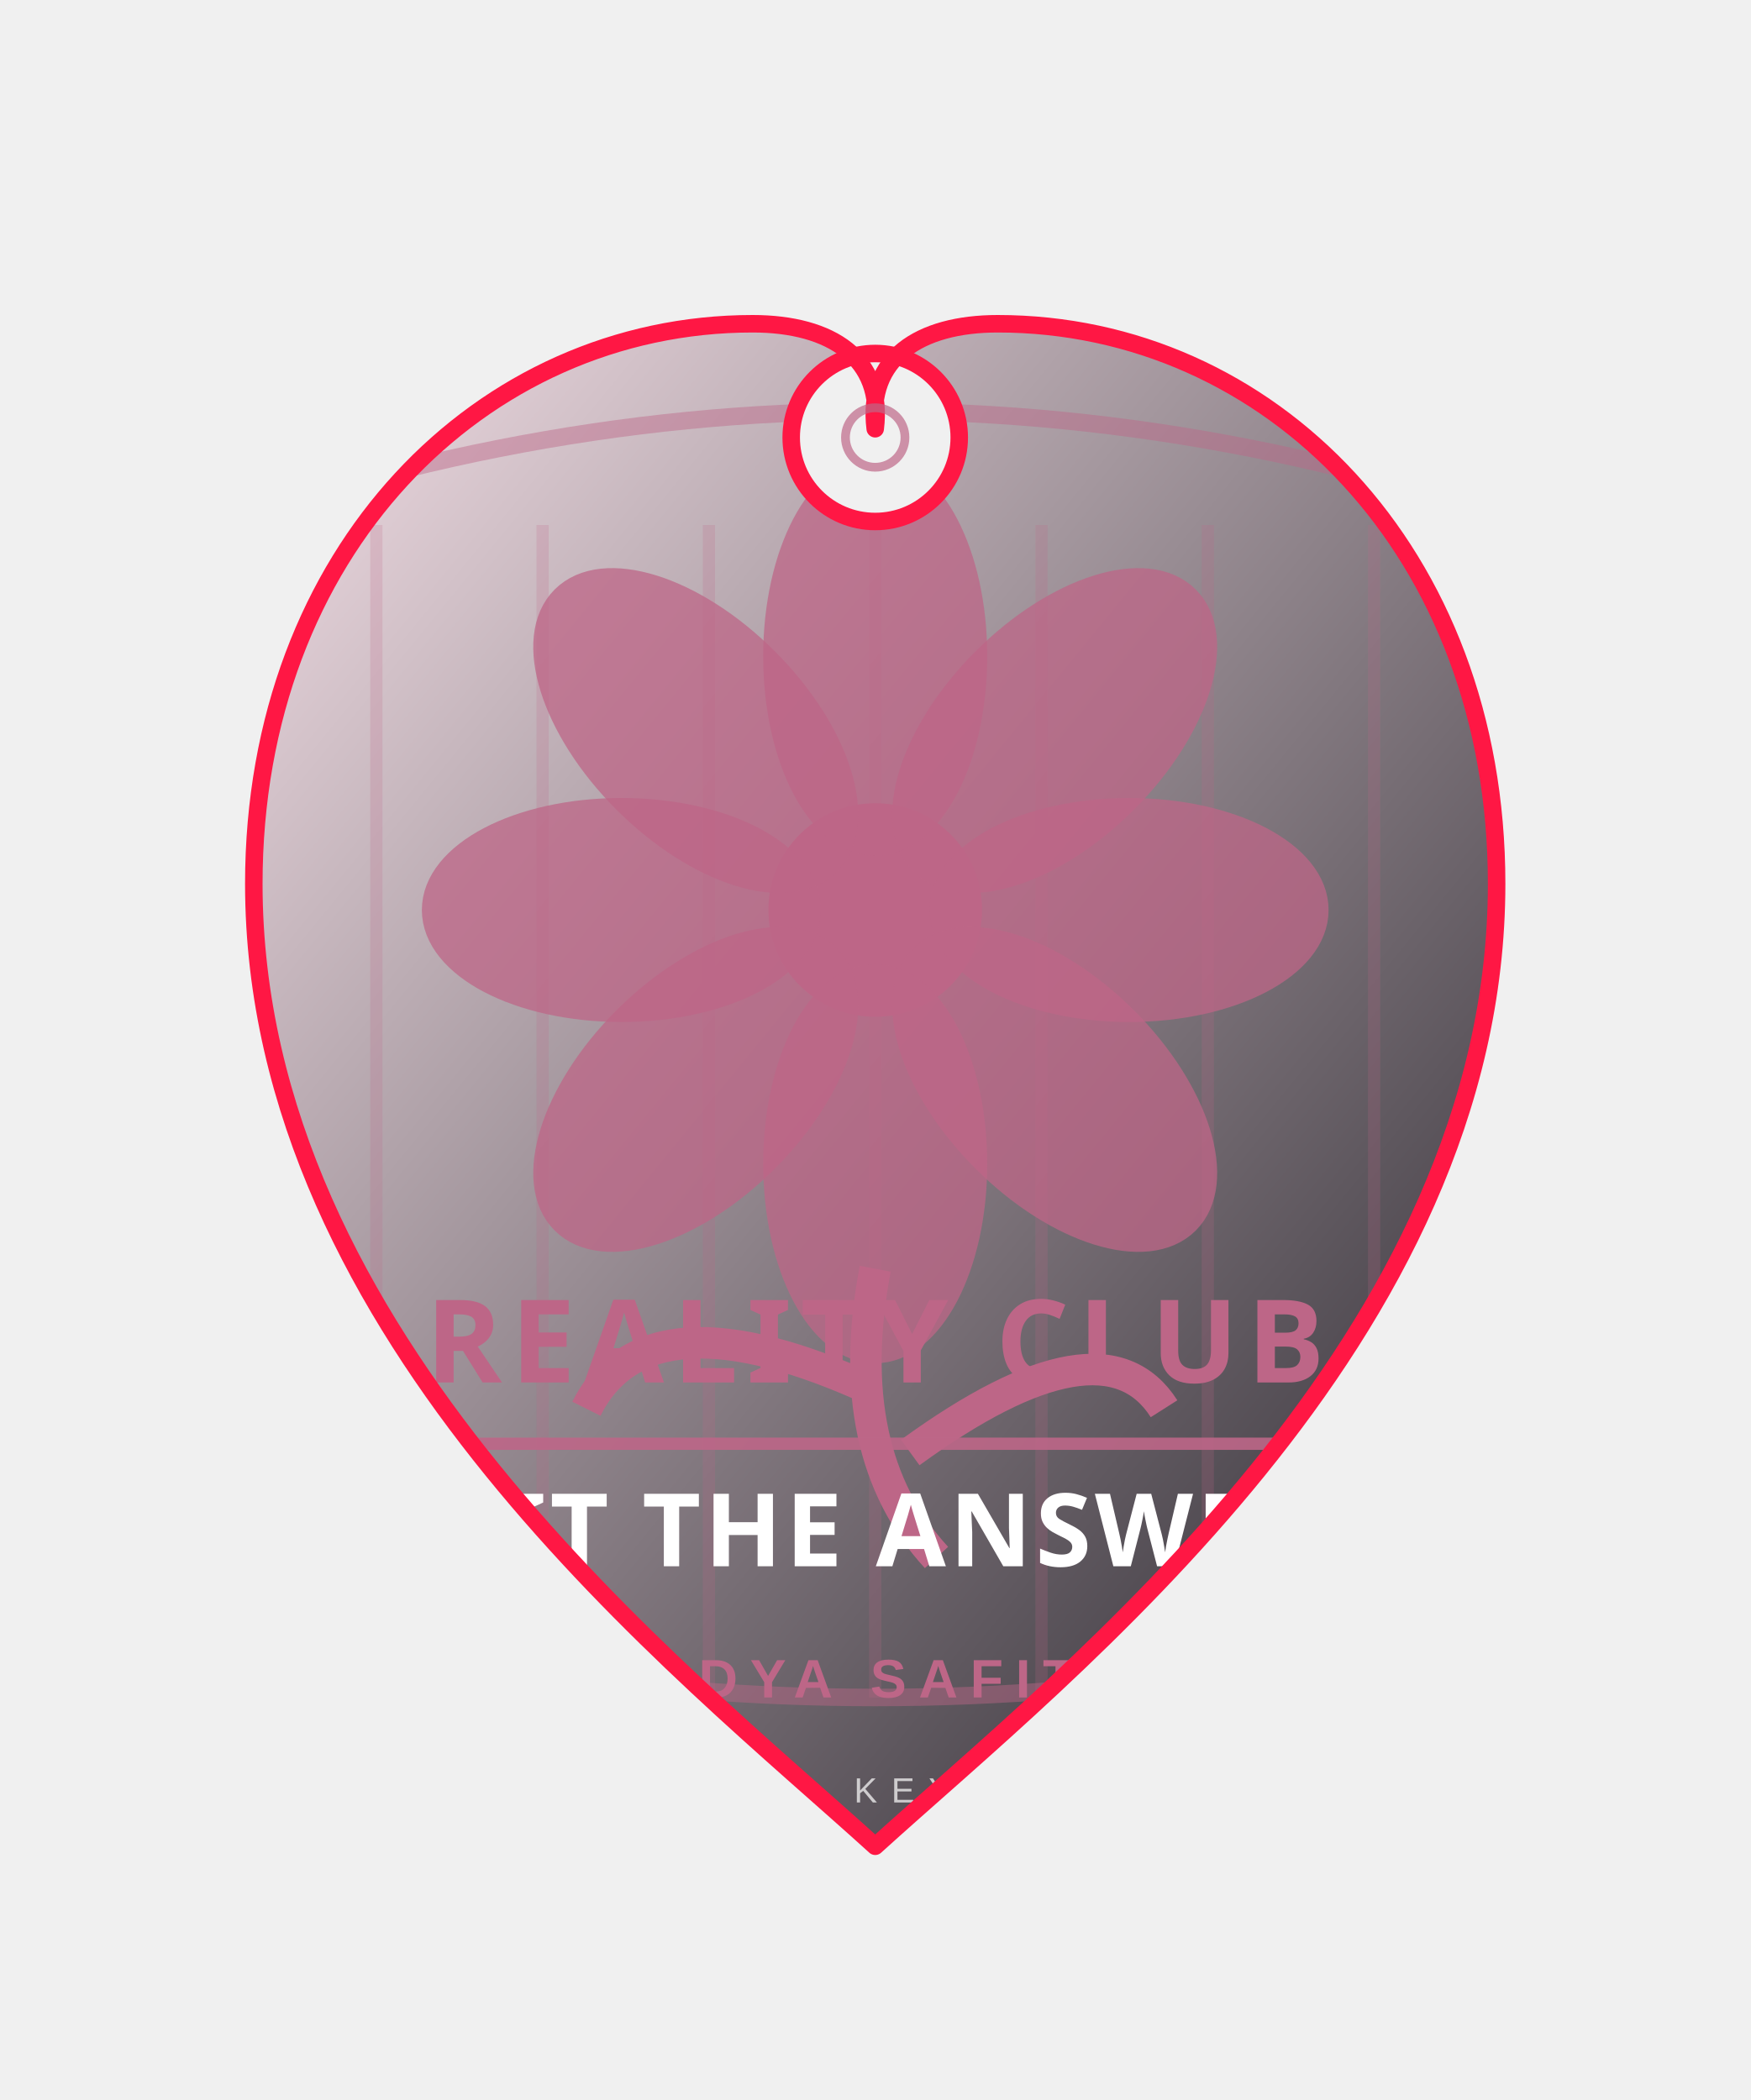
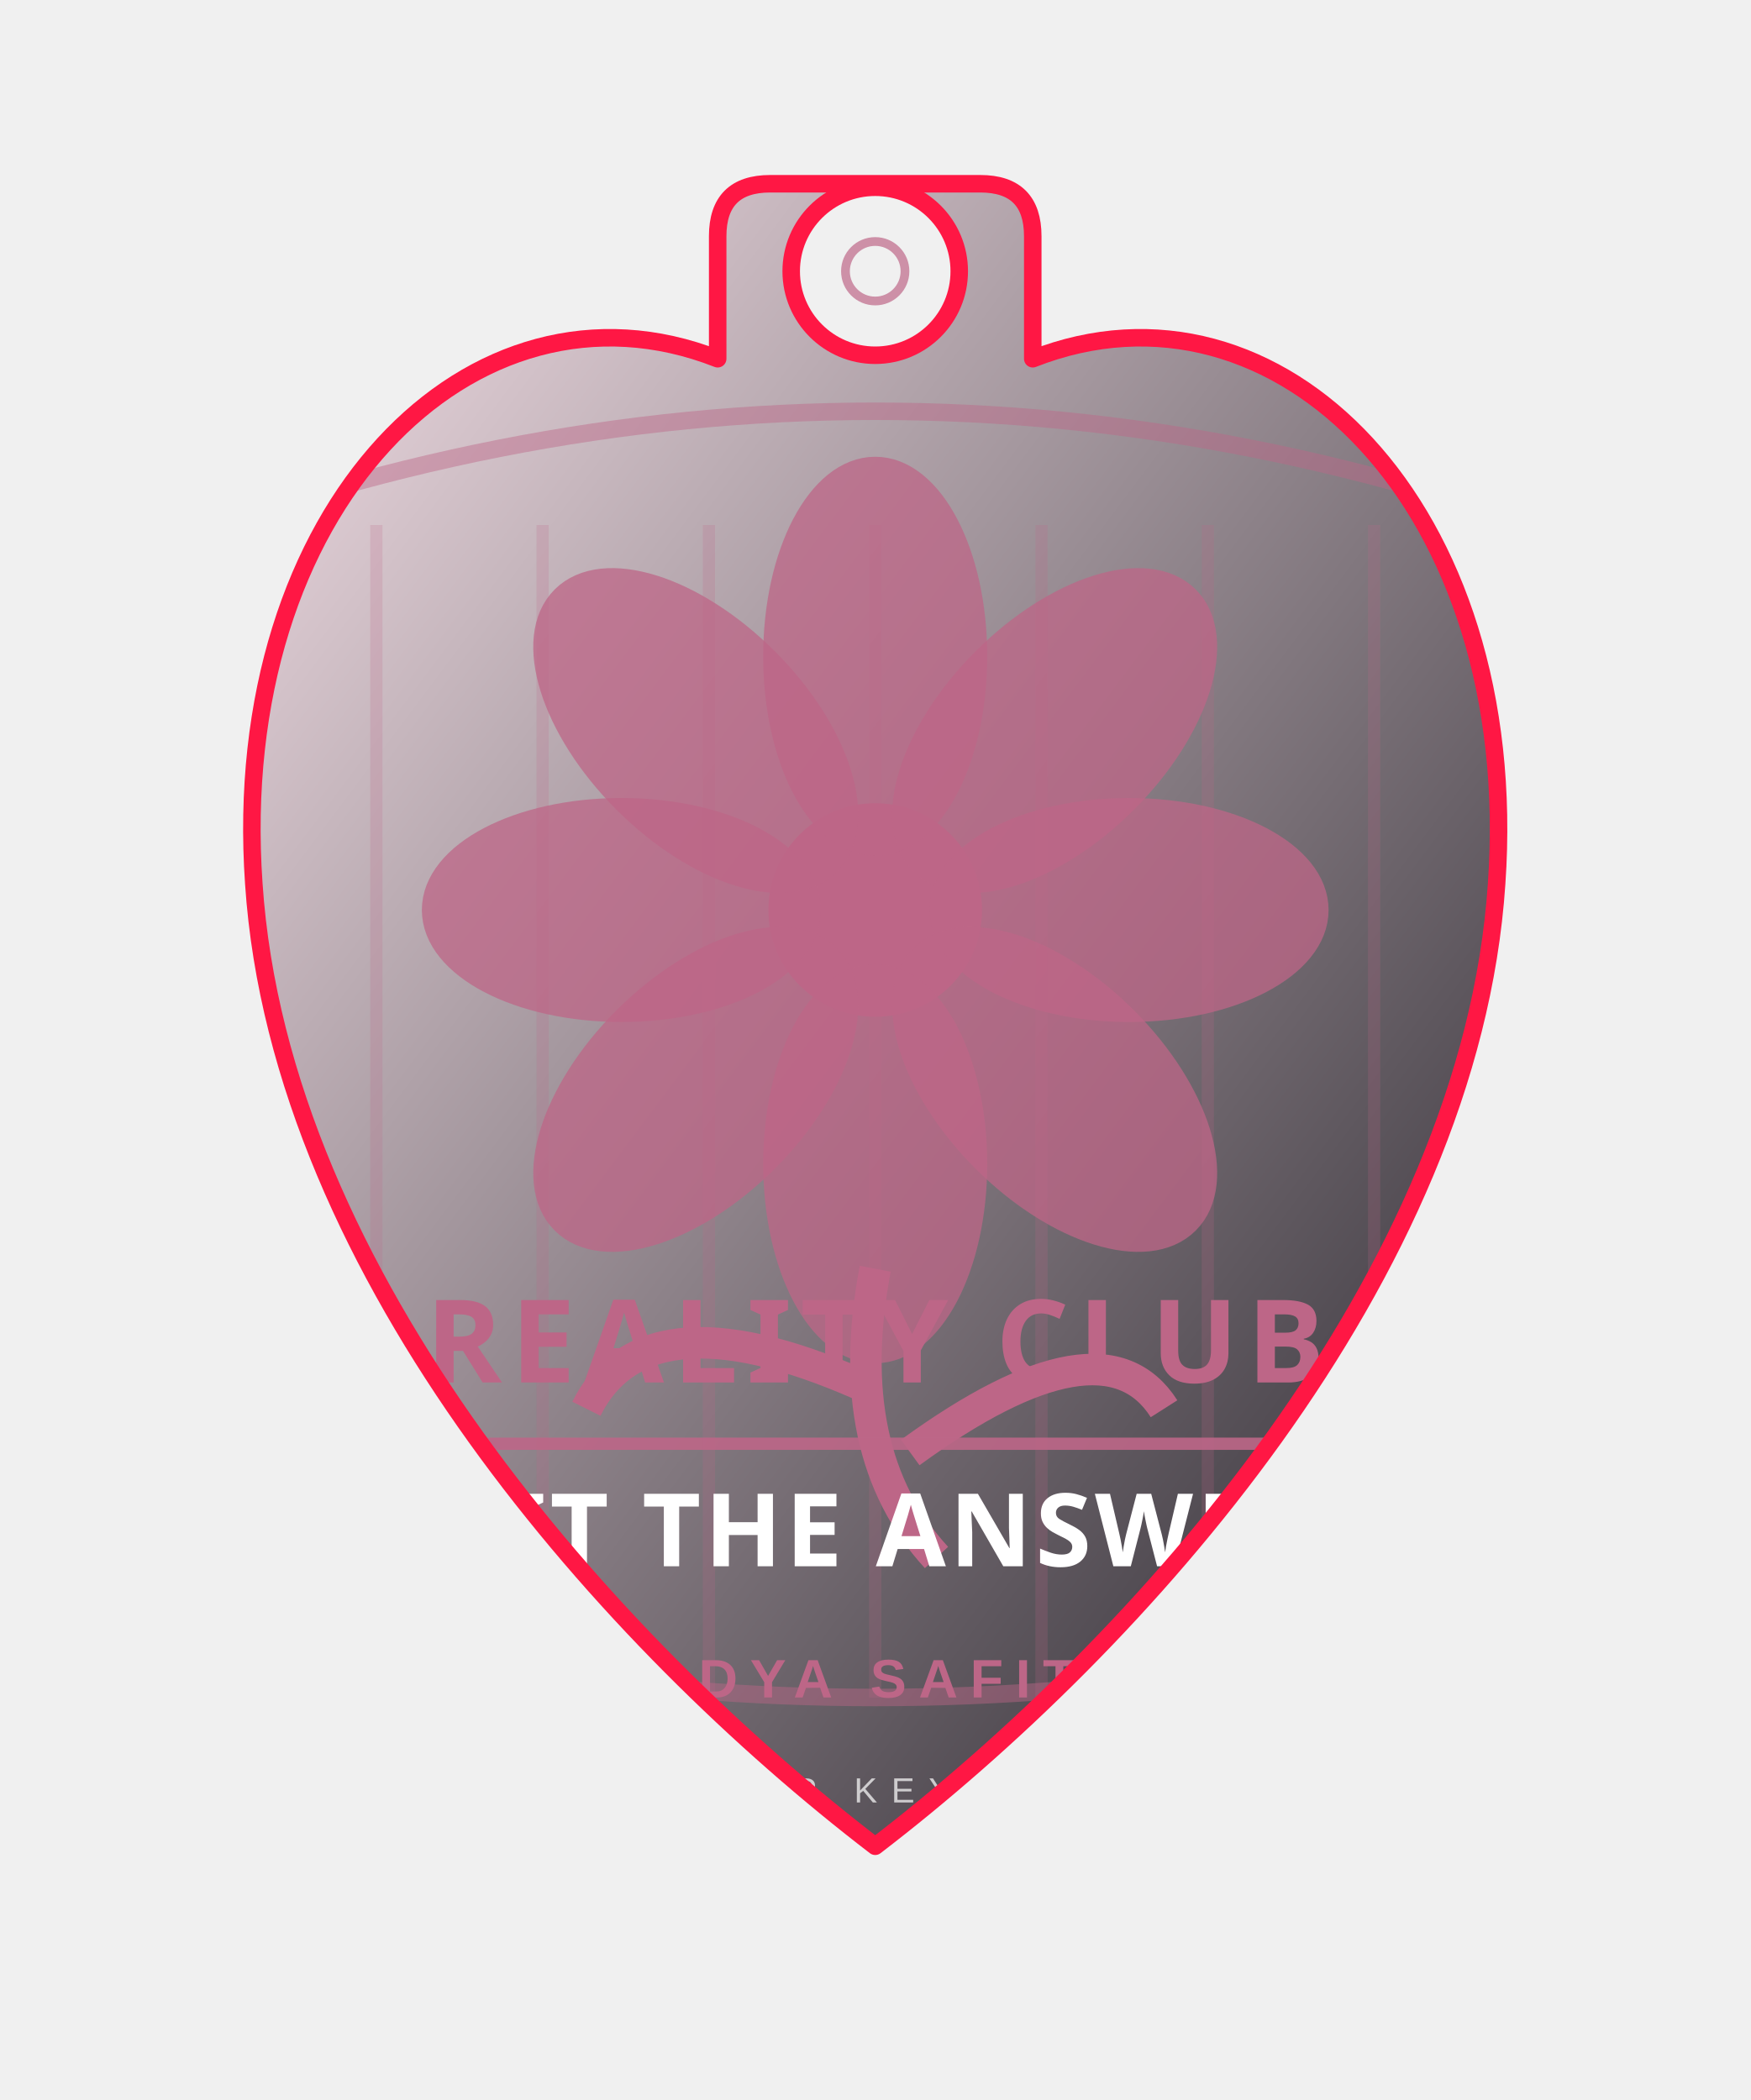
<svg xmlns="http://www.w3.org/2000/svg" width="1000" height="1200" viewBox="0 0 1000 1200">
  <defs>
    <linearGradient id="grad15" x1="0" y1="0" x2="1" y2="1">
      <stop offset="0" stop-color="#f5e1e8" />
      <stop offset="1" stop-color="#25232a" />
    </linearGradient>
    <clipPath id="clip15">
-       <path d="M500 1055 C390 955 145 765 145 505 C145 315 275 185 430 185 C475 185 505 205 500 245 C495 205 525 185 570 185 C725 185 855 315 855 505 C855 765 610 955 500 1055 Z" />
+       <path d="M440 105 L560 105 Q590 105 590 135 L590 205 C730 150 870 290 855 505 C840 730 650 940 500 1055 C350 940 160 730 145 505 C130 290 270 150 410 205 L410 135 Q410 105 440 105 Z" />
    </clipPath>
    <mask id="mask15">
      <rect width="1000" height="1200" fill="black" />
-       <path d="M500 1055 C390 955 145 765 145 505 C145 315 275 185 430 185 C475 185 505 205 500 245 C495 205 525 185 570 185 C725 185 855 315 855 505 C855 765 610 955 500 1055 Z" fill="white" />
-       <circle cx="500" cy="250" r="48" fill="black" />
+       <path d="M440 105 L560 105 Q590 105 590 135 L590 205 C730 150 870 290 855 505 C840 730 650 940 500 1055 C350 940 160 730 145 505 C130 290 270 150 410 205 L410 135 Q410 105 440 105 Z" fill="white" />
+       <circle cx="500" cy="155" r="48" fill="black" />
    </mask>
  </defs>
  <g mask="url(#mask15)">
-     <path d="M500 1055 C390 955 145 765 145 505 C145 315 275 185 430 185 C475 185 505 205 500 245 C495 205 525 185 570 185 C725 185 855 315 855 505 C855 765 610 955 500 1055 Z" fill="url(#grad15)" />
+     <path d="M440 105 L560 105 Q590 105 590 135 L590 205 C730 150 870 290 855 505 C840 730 650 940 500 1055 C350 940 160 730 145 505 C130 290 270 150 410 205 L410 135 Q410 105 440 105 Z" fill="url(#grad15)" />
    <g clip-path="url(#clip15)">
      <path d="M70 320 Q500 150 930 320 M70 900 Q500 1040 930 900" fill="none" stroke="#bd6687" stroke-width="10" opacity=".45" />
      <g opacity=".2" stroke="#bd6687" stroke-width="7">
        <path d="M120 300 L120 970" />
        <path d="M215 300 L215 970" />
        <path d="M310 300 L310 970" />
        <path d="M405 300 L405 970" />
        <path d="M500 300 L500 970" />
        <path d="M595 300 L595 970" />
        <path d="M690 300 L690 970" />
        <path d="M785 300 L785 970" />
        <path d="M880 300 L880 970" />
      </g>
      <g transform="translate(500 520)" fill="none" stroke="#bd6687" stroke-width="18">
        <circle r="52" fill="#bd6687" />
        <ellipse cx="0" cy="-145" rx="55" ry="105" transform="rotate(0)" fill="#bd6687" opacity=".75" />
        <ellipse cx="0" cy="-145" rx="55" ry="105" transform="rotate(45)" fill="#bd6687" opacity=".75" />
        <ellipse cx="0" cy="-145" rx="55" ry="105" transform="rotate(90)" fill="#bd6687" opacity=".75" />
        <ellipse cx="0" cy="-145" rx="55" ry="105" transform="rotate(135)" fill="#bd6687" opacity=".75" />
        <ellipse cx="0" cy="-145" rx="55" ry="105" transform="rotate(180)" fill="#bd6687" opacity=".75" />
        <ellipse cx="0" cy="-145" rx="55" ry="105" transform="rotate(225)" fill="#bd6687" opacity=".75" />
        <ellipse cx="0" cy="-145" rx="55" ry="105" transform="rotate(270)" fill="#bd6687" opacity=".75" />
        <ellipse cx="0" cy="-145" rx="55" ry="105" transform="rotate(315)" fill="#bd6687" opacity=".75" />
        <path d="M0 205 Q-20 310 35 370 M0 275 Q-130 215 -165 285 M20 310 Q130 230 165 285" />
      </g>
      <text x="500" y="790" text-anchor="middle" fill="#bd6687" font-family="Arial Black, Impact, sans-serif" font-size="66" letter-spacing="5" font-weight="900">REALITY CLUB</text>
      <path d="M210 825 H790" stroke="#bd6687" stroke-width="7" opacity=".9" />
      <text x="500" y="895" text-anchor="middle" fill="#fff" font-family="Arial Black, Impact, sans-serif" font-size="58" font-weight="900" letter-spacing="2">IS IT THE ANSWER?</text>
      <text x="500" y="970" text-anchor="middle" fill="#bd6687" font-family="Arial, sans-serif" font-size="31" font-weight="700" letter-spacing="7">NADYA SAFITRI</text>
      <text x="500" y="1030" text-anchor="middle" fill="#ffffff" opacity=".7" font-family="Arial, sans-serif" font-size="20" letter-spacing="8">FRIENDSHIP KEYCHAIN • 16</text>
    </g>
  </g>
-   <path d="M500 1055 C390 955 145 765 145 505 C145 315 275 185 430 185 C475 185 505 205 500 245 C495 205 525 185 570 185 C725 185 855 315 855 505 C855 765 610 955 500 1055 Z" fill="none" stroke="#ff1744" stroke-width="10" stroke-linejoin="round" />
-   <circle cx="500" cy="250" r="48" fill="none" stroke="#ff1744" stroke-width="10" />
-   <circle cx="500" cy="250" r="17" fill="none" stroke="#bd6687" stroke-width="5" opacity=".7" />
+   <path d="M440 105 L560 105 Q590 105 590 135 L590 205 C730 150 870 290 855 505 C840 730 650 940 500 1055 C350 940 160 730 145 505 C130 290 270 150 410 205 L410 135 Q410 105 440 105 Z" fill="none" stroke="#ff1744" stroke-width="10" stroke-linejoin="round" />
+   <circle cx="500" cy="155" r="48" fill="none" stroke="#ff1744" stroke-width="10" />
+   <circle cx="500" cy="155" r="17" fill="none" stroke="#bd6687" stroke-width="5" opacity=".7" />
</svg>
